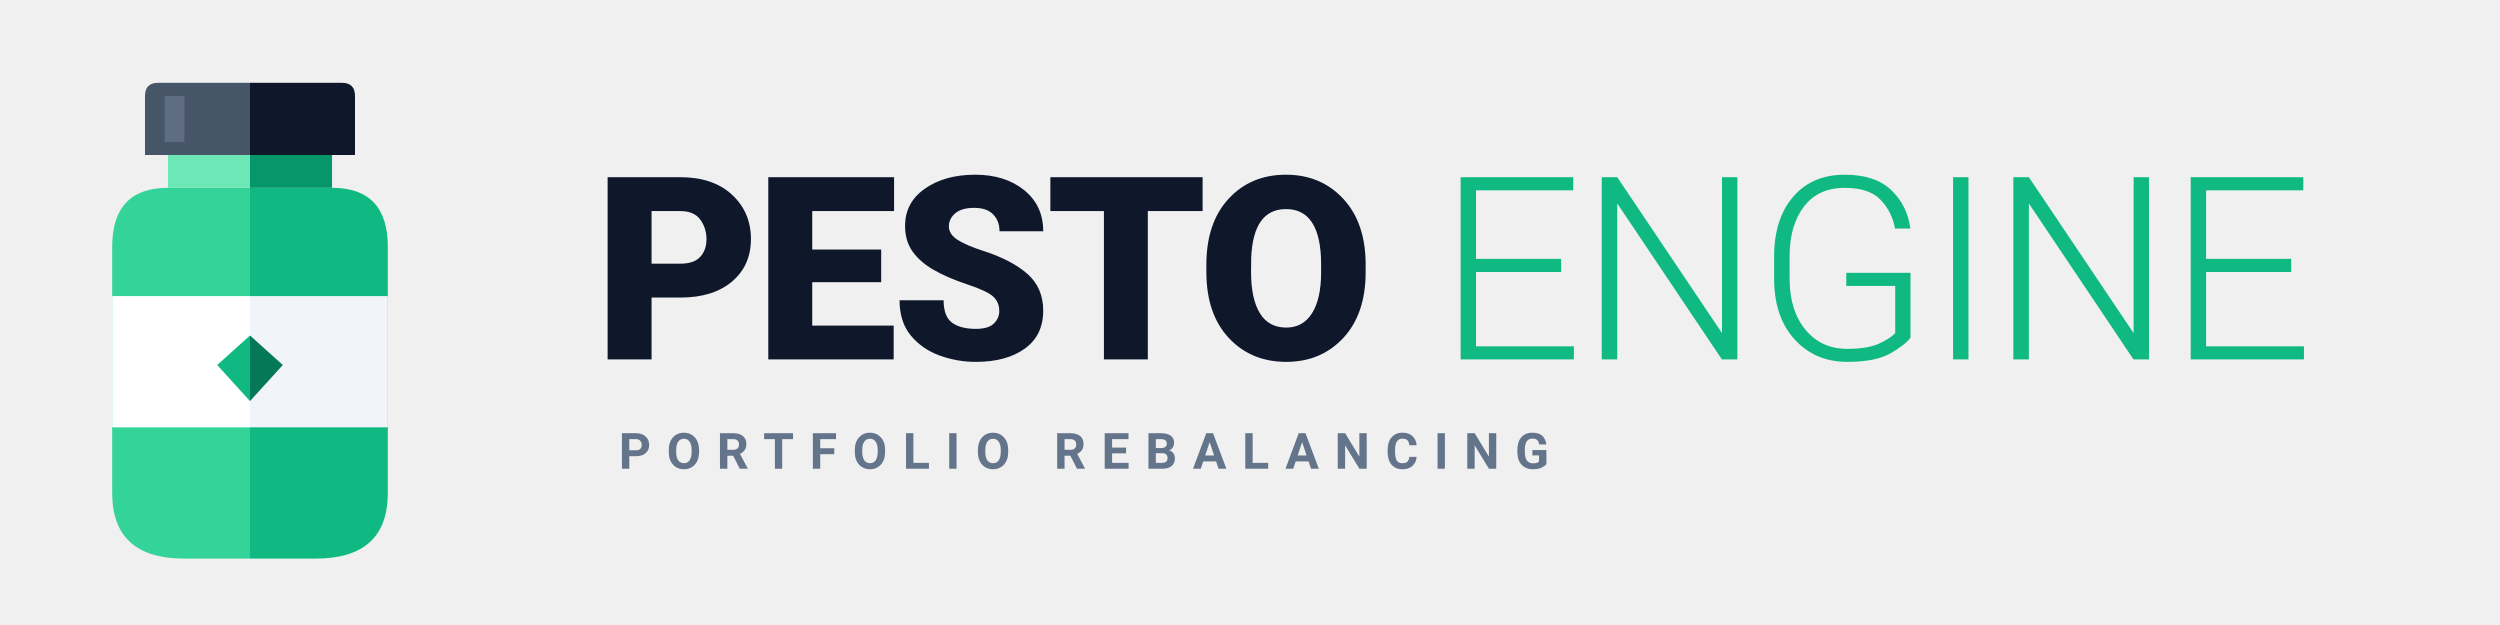
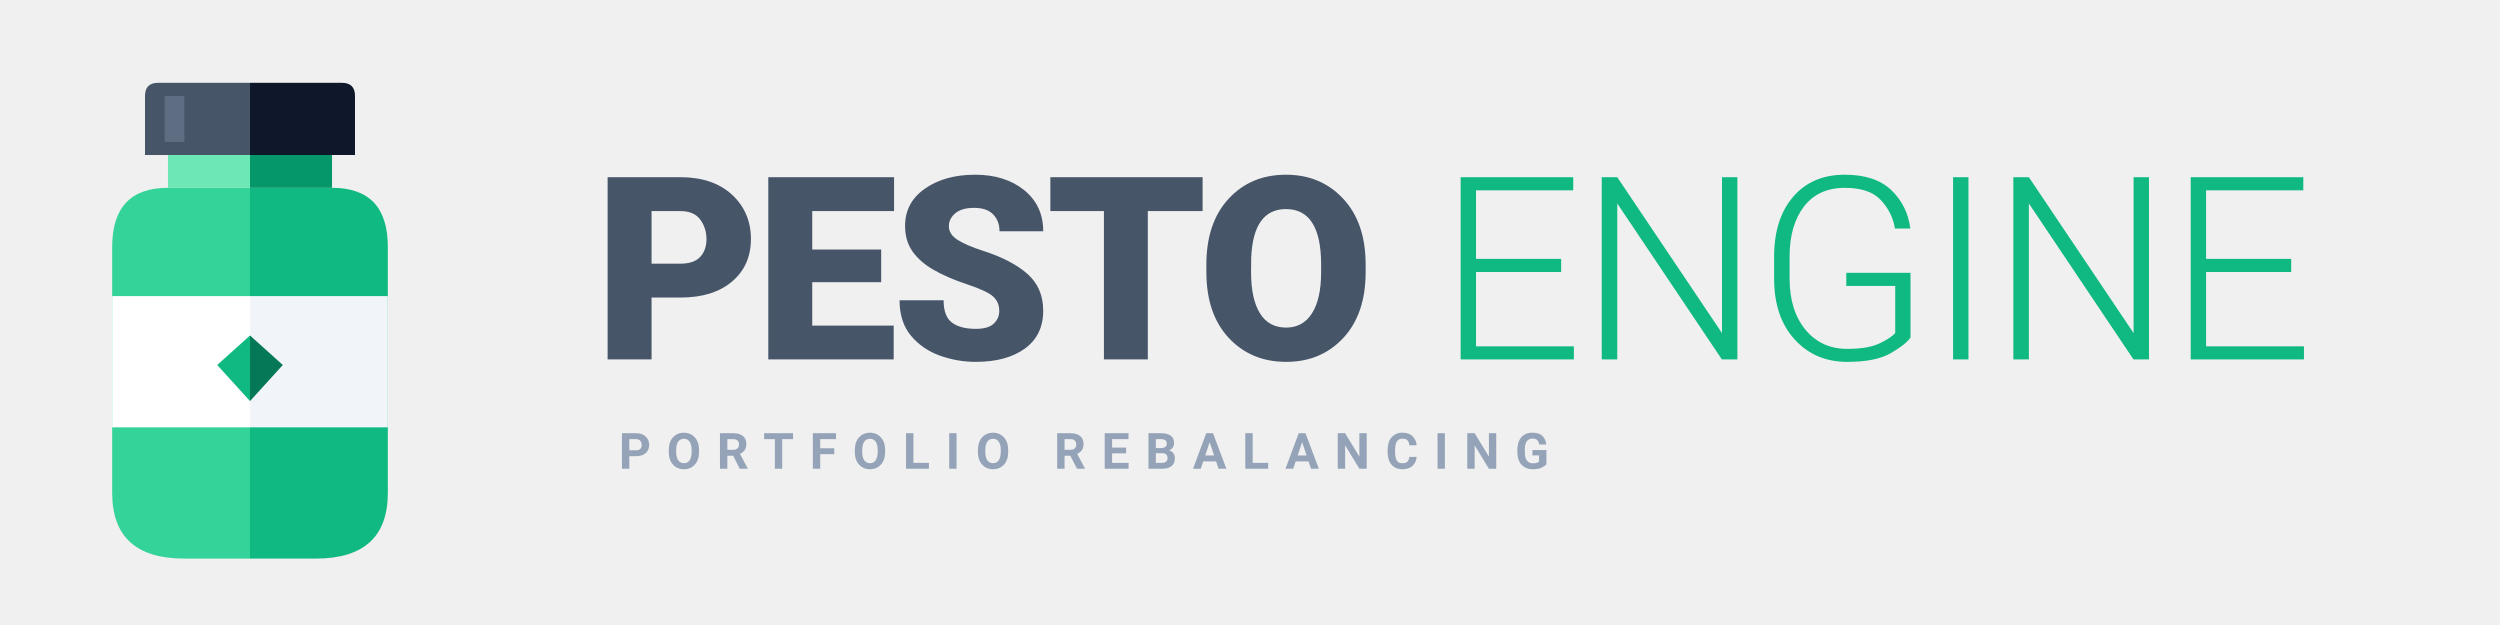
<svg xmlns="http://www.w3.org/2000/svg" viewBox="0 0 800 200">
  <g transform="translate(80, 100) scale(1.05)">
    <path d="M 0,-38 L -25,-38 Q -42,-38 -42,-20 L -42,55 Q -42,75 -20,75 L 0,75 Z" fill="#34D399" />
    <path d="M 0,-38 L 25,-38 Q 42,-38 42,-20 L 42,55 Q 42,75 20,75 L 0,75 Z" fill="#10B981" />
    <path d="M 0,-48 L -25,-48 L -25,-38 L 0,-38 Z" fill="#6EE7B7" />
    <path d="M 0,-48 L 25,-48 L 25,-38 L 0,-38 Z" fill="#059669" />
    <path d="M 0,-5 L -42,-5 L -42,35 L 0,35 Z" fill="#FFFFFF" />
    <path d="M 0,-5 L 42,-5 L 42,35 L 0,35 Z" fill="#F1F5F9" />
    <path d="M 0,7 L -10,16 L 0,27 Z" fill="#10B981" />
    <path d="M 0,7 L 10,16 L 0,27 Z" fill="#047857" />
    <path d="M 0,-70 L -28,-70 Q -32,-70 -32,-66 L -32,-48 L 0,-48 Z" fill="#475569" />
    <path d="M 0,-70 L 28,-70 Q 32,-70 32,-66 L 32,-48 L 0,-48 Z" fill="#0F172A" />
    <path d="M -26,-66 L -20,-66 L -20,-52 L -26,-52 Z" fill="#94A3B8" opacity="0.3" />
  </g>
  <g transform="translate(190, 115)">
-     <text x="0" y="0" font-family="-apple-system, BlinkMacSystemFont, 'Segoe UI', Roboto, Helvetica, Arial, sans-serif" font-size="82" font-weight="900" fill="#0F172A" letter-spacing="-2">PESTO</text>
+     <text x="0" y="0" font-family="-apple-system, BlinkMacSystemFont, 'Segoe UI', Roboto, Helvetica, Arial, sans-serif" font-size="82" font-weight="900" fill="#475569" letter-spacing="-2">PESTO</text>
    <text x="270" y="0" font-family="-apple-system, BlinkMacSystemFont, 'Segoe UI', Roboto, Helvetica, Arial, sans-serif" font-size="82" font-weight="300" fill="#10B981" letter-spacing="-1.5">ENGINE</text>
-     <text x="8" y="35" font-family="-apple-system, BlinkMacSystemFont, 'Segoe UI', Roboto, Helvetica, Arial, sans-serif" font-size="16" font-weight="700" fill="#64748B" letter-spacing="5">PORTFOLIO REBALANCING</text>
+     <text x="8" y="35" font-family="-apple-system, BlinkMacSystemFont, 'Segoe UI', Roboto, Helvetica, Arial, sans-serif" font-size="16" font-weight="700" fill="#94A3B8" letter-spacing="5">PORTFOLIO REBALANCING</text>
  </g>
</svg>
